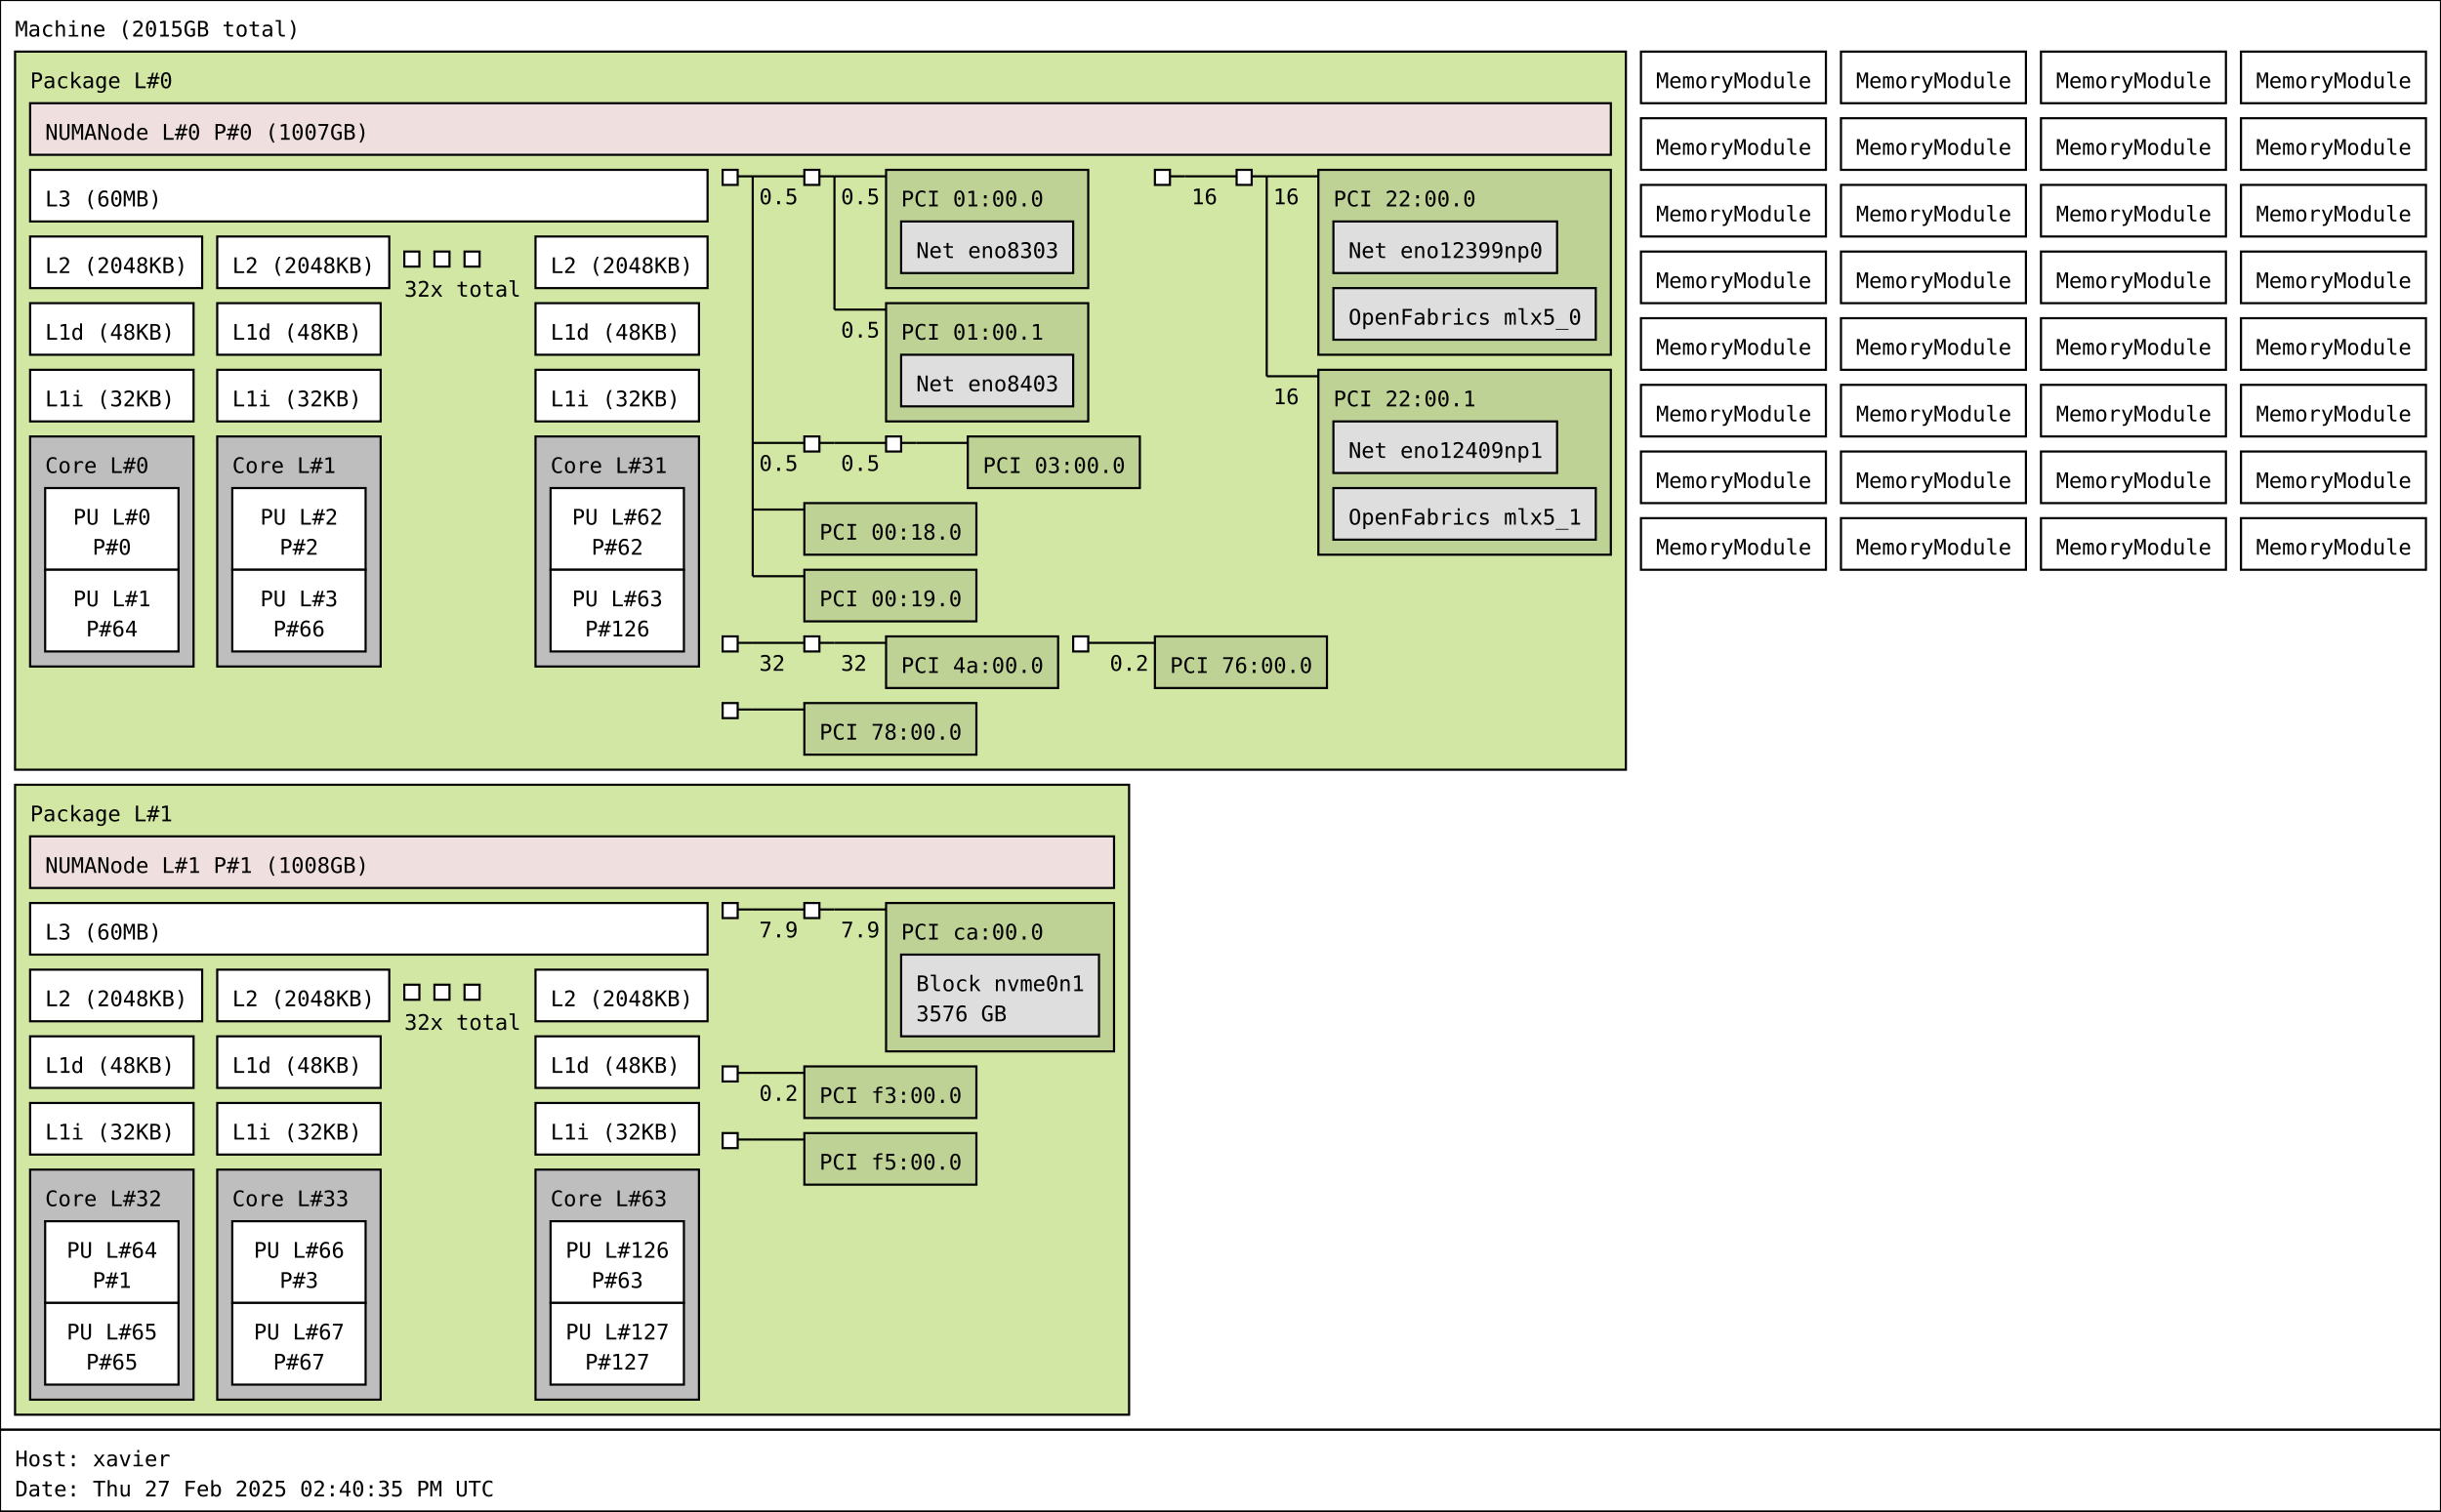
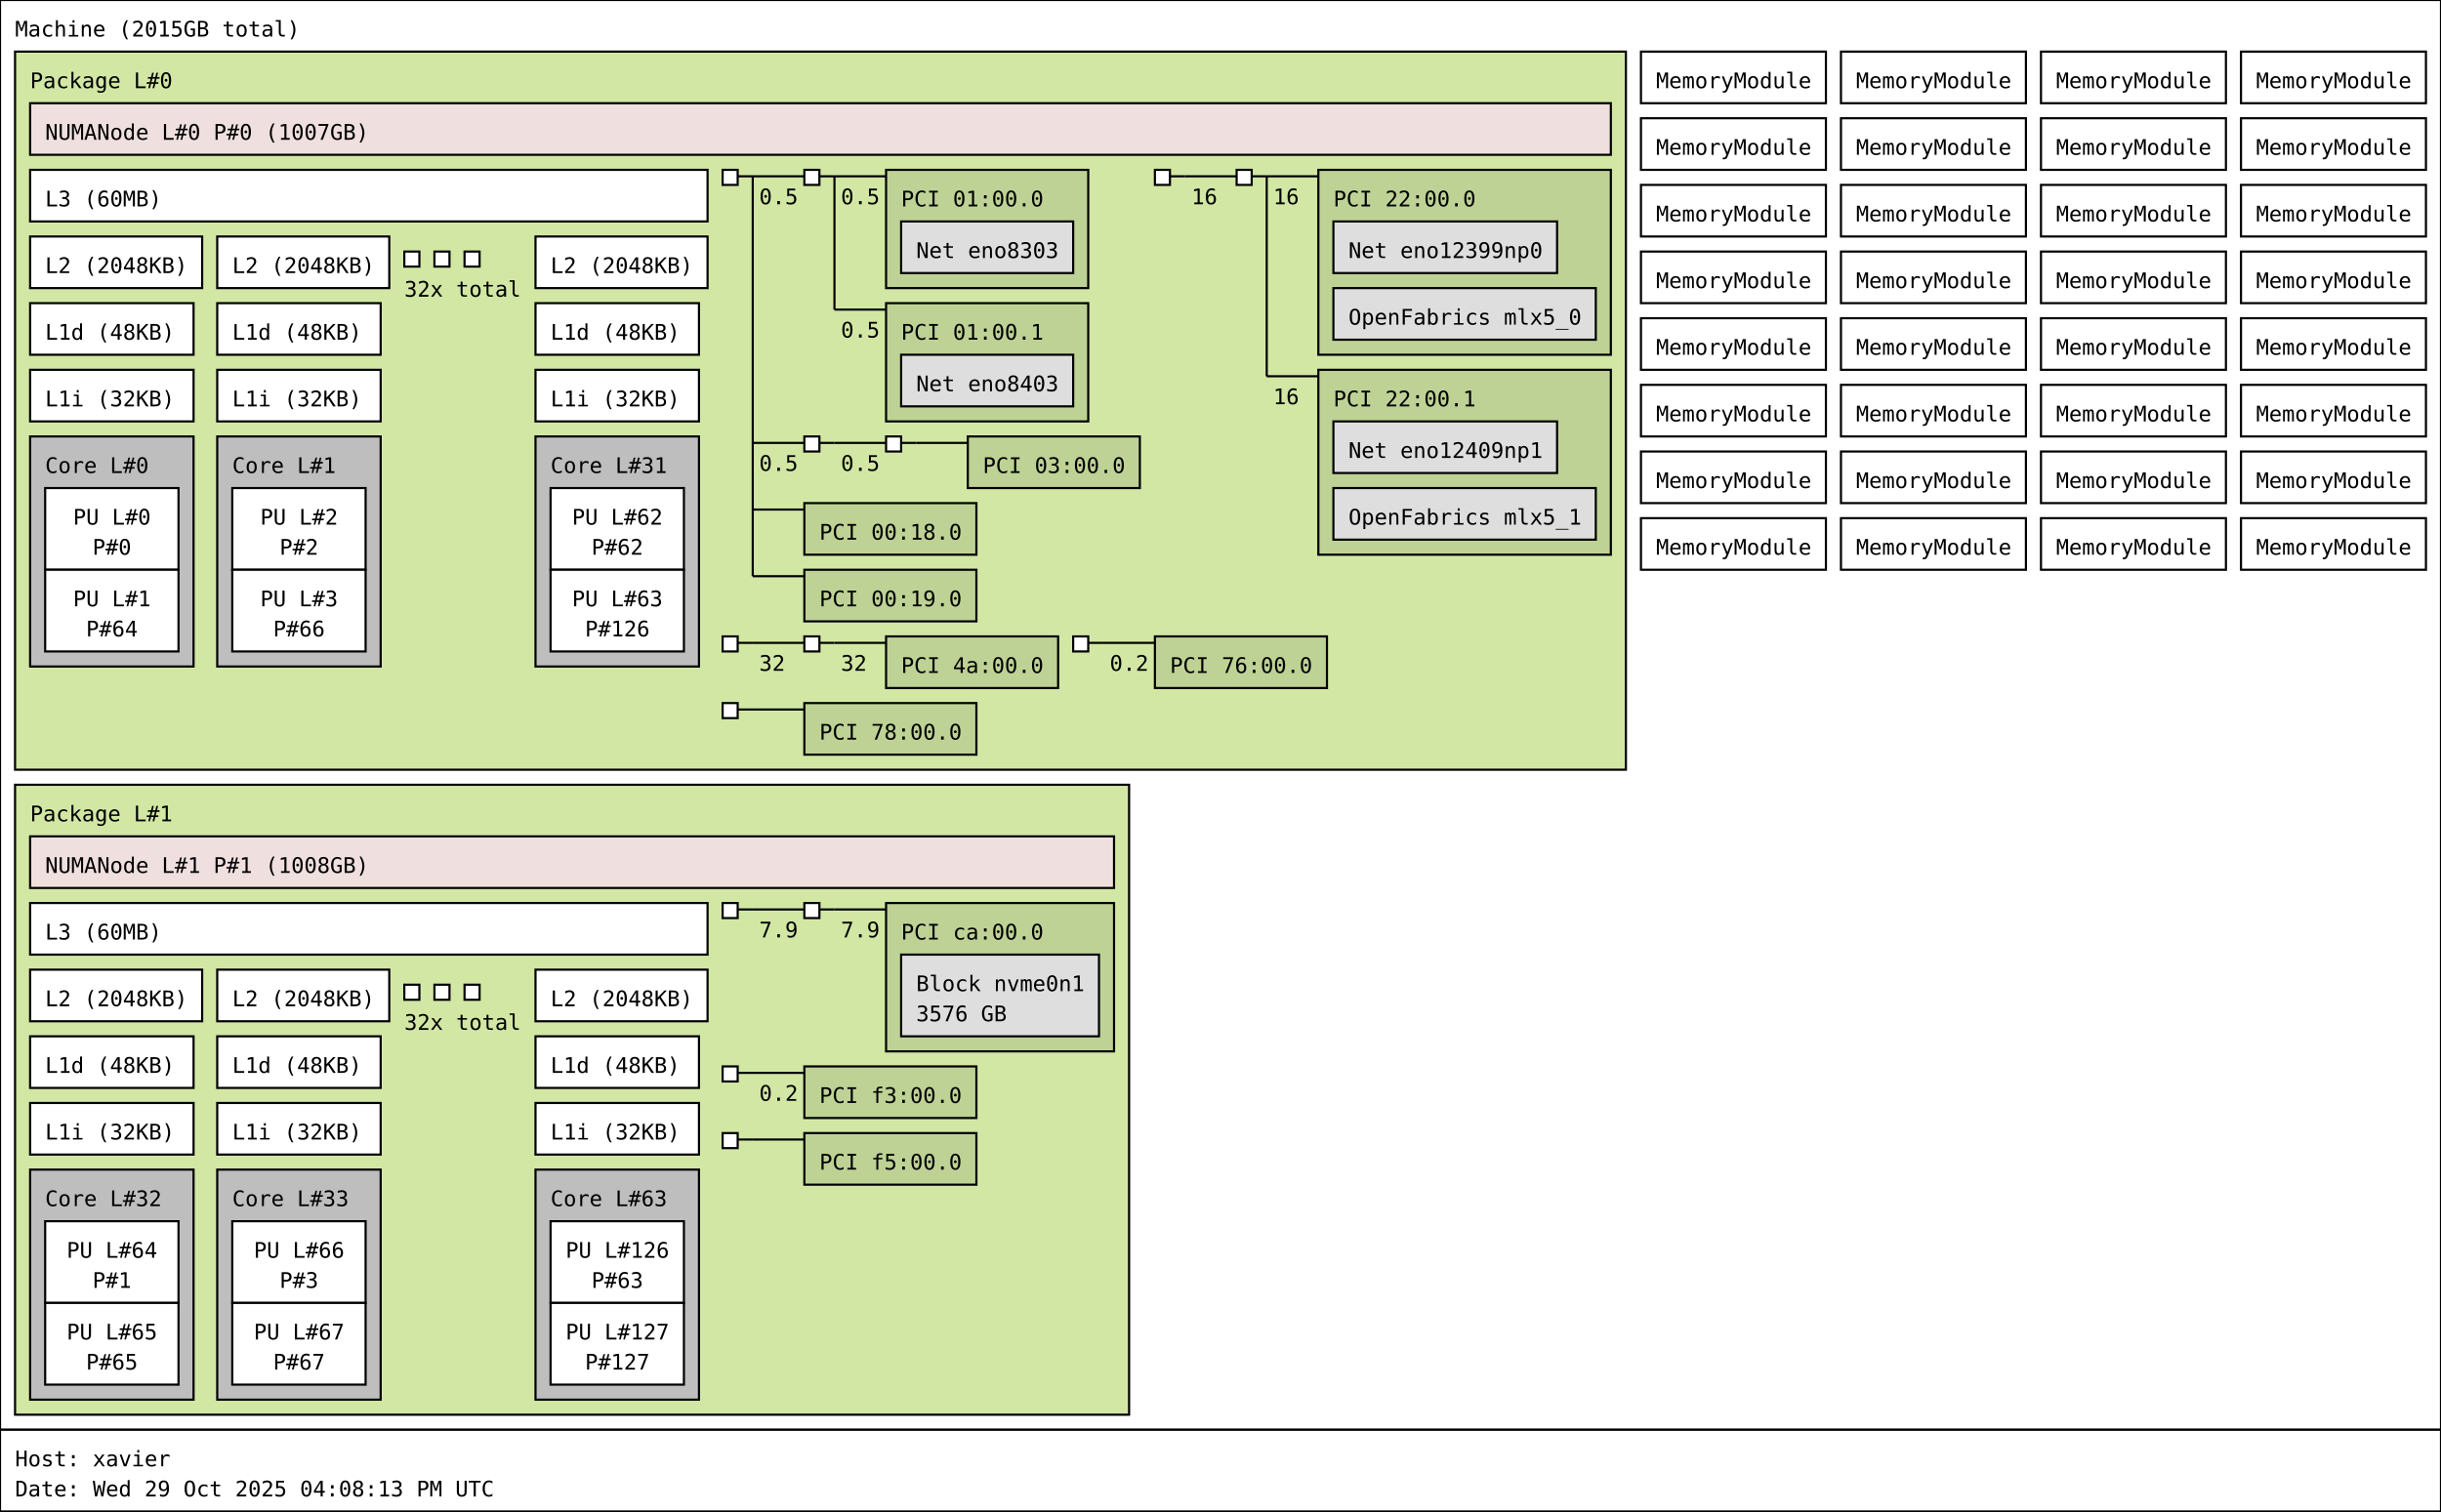
<svg xmlns="http://www.w3.org/2000/svg" width="1135px" height="703px" viewBox="0 0 1135px 703px" version="1.1">
  <rect id="Machine_0_rect" class="Machine" x="0" y="0" width="1135" height="665" fill="rgb(255,255,255)" stroke="rgb(0,0,0)" stroke-width="1" />
  <text id="Machine_0_text" class="Machine" font-family="Monospace" x="7" y="17" fill="rgb(0,0,0)" font-size="10px">Machine (2015GB total)</text>
  <rect id="Package_0_rect" class="Package" x="7" y="24" width="749" height="334" fill="rgb(210,231,164)" stroke="rgb(0,0,0)" stroke-width="1" />
  <text id="Package_0_text" class="Package" font-family="Monospace" x="14" y="41" fill="rgb(0,0,0)" font-size="10px">Package L#0</text>
  <rect id="L3_0_rect" class="L3" x="14" y="79" width="315" height="24" fill="rgb(255,255,255)" stroke="rgb(0,0,0)" stroke-width="1" />
  <text id="L3_0_text" class="L3" font-family="Monospace" x="21" y="96" fill="rgb(0,0,0)" font-size="10px">L3 (60MB)</text>
  <rect id="L2_0_rect" class="L2" x="14" y="110" width="80" height="24" fill="rgb(255,255,255)" stroke="rgb(0,0,0)" stroke-width="1" />
  <text id="L2_0_text" class="L2" font-family="Monospace" x="21" y="127" fill="rgb(0,0,0)" font-size="10px">L2 (2048KB)</text>
  <rect id="L1d_0_rect" class="L1d" x="14" y="141" width="76" height="24" fill="rgb(255,255,255)" stroke="rgb(0,0,0)" stroke-width="1" />
  <text id="L1d_0_text" class="L1d" font-family="Monospace" x="21" y="158" fill="rgb(0,0,0)" font-size="10px">L1d (48KB)</text>
  <rect id="L1i_0_rect" class="L1i" x="14" y="172" width="76" height="24" fill="rgb(255,255,255)" stroke="rgb(0,0,0)" stroke-width="1" />
  <text id="L1i_0_text" class="L1i" font-family="Monospace" x="21" y="189" fill="rgb(0,0,0)" font-size="10px">L1i (32KB)</text>
  <rect id="Core_0_rect" class="Core" x="14" y="203" width="76" height="107" fill="rgb(190,190,190)" stroke="rgb(0,0,0)" stroke-width="1" />
  <text id="Core_0_text" class="Core" font-family="Monospace" x="21" y="220" fill="rgb(0,0,0)" font-size="10px">Core L#0</text>
  <rect id="PU_0_rect" class="PU" x="21" y="227" width="62" height="38" fill="rgb(255,255,255)" stroke="rgb(0,0,0)" stroke-width="1" />
  <text id="PU_0_text" class="PU" font-family="Monospace" x="34" y="244" fill="rgb(0,0,0)" font-size="10px">PU L#0</text>
  <text id="PU_0_text_1" class="PU" font-family="Monospace" x="43" y="258" fill="rgb(0,0,0)" font-size="10px">P#0</text>
  <rect id="PU_1_rect" class="PU" x="21" y="265" width="62" height="38" fill="rgb(255,255,255)" stroke="rgb(0,0,0)" stroke-width="1" />
  <text id="PU_1_text" class="PU" font-family="Monospace" x="34" y="282" fill="rgb(0,0,0)" font-size="10px">PU L#1</text>
  <text id="PU_1_text_1" class="PU" font-family="Monospace" x="40" y="296" fill="rgb(0,0,0)" font-size="10px">P#64</text>
  <rect id="L2_1_rect" class="L2" x="101" y="110" width="80" height="24" fill="rgb(255,255,255)" stroke="rgb(0,0,0)" stroke-width="1" />
  <text id="L2_1_text" class="L2" font-family="Monospace" x="108" y="127" fill="rgb(0,0,0)" font-size="10px">L2 (2048KB)</text>
  <rect id="L1d_1_rect" class="L1d" x="101" y="141" width="76" height="24" fill="rgb(255,255,255)" stroke="rgb(0,0,0)" stroke-width="1" />
  <text id="L1d_1_text" class="L1d" font-family="Monospace" x="108" y="158" fill="rgb(0,0,0)" font-size="10px">L1d (48KB)</text>
  <rect id="L1i_1_rect" class="L1i" x="101" y="172" width="76" height="24" fill="rgb(255,255,255)" stroke="rgb(0,0,0)" stroke-width="1" />
  <text id="L1i_1_text" class="L1i" font-family="Monospace" x="108" y="189" fill="rgb(0,0,0)" font-size="10px">L1i (32KB)</text>
  <rect id="Core_1_rect" class="Core" x="101" y="203" width="76" height="107" fill="rgb(190,190,190)" stroke="rgb(0,0,0)" stroke-width="1" />
  <text id="Core_1_text" class="Core" font-family="Monospace" x="108" y="220" fill="rgb(0,0,0)" font-size="10px">Core L#1</text>
  <rect id="PU_2_rect" class="PU" x="108" y="227" width="62" height="38" fill="rgb(255,255,255)" stroke="rgb(0,0,0)" stroke-width="1" />
  <text id="PU_2_text" class="PU" font-family="Monospace" x="121" y="244" fill="rgb(0,0,0)" font-size="10px">PU L#2</text>
  <text id="PU_2_text_1" class="PU" font-family="Monospace" x="130" y="258" fill="rgb(0,0,0)" font-size="10px">P#2</text>
  <rect id="PU_3_rect" class="PU" x="108" y="265" width="62" height="38" fill="rgb(255,255,255)" stroke="rgb(0,0,0)" stroke-width="1" />
  <text id="PU_3_text" class="PU" font-family="Monospace" x="121" y="282" fill="rgb(0,0,0)" font-size="10px">PU L#3</text>
  <text id="PU_3_text_1" class="PU" font-family="Monospace" x="127" y="296" fill="rgb(0,0,0)" font-size="10px">P#66</text>
  <rect id="L2_2_rect" class="L2" x="188" y="117" width="7" height="7" fill="rgb(255,255,255)" stroke="rgb(0,0,0)" stroke-width="1" />
  <rect id="L2_2_rect" class="L2" x="202" y="117" width="7" height="7" fill="rgb(255,255,255)" stroke="rgb(0,0,0)" stroke-width="1" />
  <rect id="L2_2_rect" class="L2" x="216" y="117" width="7" height="7" fill="rgb(255,255,255)" stroke="rgb(0,0,0)" stroke-width="1" />
  <text id="L2_2_text" class="L2" font-family="Monospace" x="188" y="138" fill="rgb(0,0,0)" font-size="10px">32x total</text>
  <rect id="L2_31_rect" class="L2" x="249" y="110" width="80" height="24" fill="rgb(255,255,255)" stroke="rgb(0,0,0)" stroke-width="1" />
  <text id="L2_31_text" class="L2" font-family="Monospace" x="256" y="127" fill="rgb(0,0,0)" font-size="10px">L2 (2048KB)</text>
  <rect id="L1d_31_rect" class="L1d" x="249" y="141" width="76" height="24" fill="rgb(255,255,255)" stroke="rgb(0,0,0)" stroke-width="1" />
  <text id="L1d_31_text" class="L1d" font-family="Monospace" x="256" y="158" fill="rgb(0,0,0)" font-size="10px">L1d (48KB)</text>
  <rect id="L1i_31_rect" class="L1i" x="249" y="172" width="76" height="24" fill="rgb(255,255,255)" stroke="rgb(0,0,0)" stroke-width="1" />
  <text id="L1i_31_text" class="L1i" font-family="Monospace" x="256" y="189" fill="rgb(0,0,0)" font-size="10px">L1i (32KB)</text>
  <rect id="Core_31_rect" class="Core" x="249" y="203" width="76" height="107" fill="rgb(190,190,190)" stroke="rgb(0,0,0)" stroke-width="1" />
  <text id="Core_31_text" class="Core" font-family="Monospace" x="256" y="220" fill="rgb(0,0,0)" font-size="10px">Core L#31</text>
  <rect id="PU_62_rect" class="PU" x="256" y="227" width="62" height="38" fill="rgb(255,255,255)" stroke="rgb(0,0,0)" stroke-width="1" />
  <text id="PU_62_text" class="PU" font-family="Monospace" x="266" y="244" fill="rgb(0,0,0)" font-size="10px">PU L#62</text>
  <text id="PU_62_text_1" class="PU" font-family="Monospace" x="275" y="258" fill="rgb(0,0,0)" font-size="10px">P#62</text>
  <rect id="PU_63_rect" class="PU" x="256" y="265" width="62" height="38" fill="rgb(255,255,255)" stroke="rgb(0,0,0)" stroke-width="1" />
  <text id="PU_63_text" class="PU" font-family="Monospace" x="266" y="282" fill="rgb(0,0,0)" font-size="10px">PU L#63</text>
  <text id="PU_63_text_1" class="PU" font-family="Monospace" x="272" y="296" fill="rgb(0,0,0)" font-size="10px">P#126</text>
  <rect id="NUMANode_0_rect" class="NUMANode" x="14" y="48" width="735" height="24" fill="rgb(239,223,222)" stroke="rgb(0,0,0)" stroke-width="1" />
  <text id="NUMANode_0_text" class="NUMANode" font-family="Monospace" x="21" y="65" fill="rgb(0,0,0)" font-size="10px">NUMANode L#0 P#0 (1007GB)</text>
  <rect id="HostBridge_0_rect" class="HostBridge" x="336" y="79" width="7" height="7" fill="rgb(255,255,255)" stroke="rgb(0,0,0)" stroke-width="1" />
  <line id="HostBridge_0_line" class="HostBridge" x1="343" y1="82" x2="350" y2="82" stroke="rgb(0,0,0)" stroke-width="1" />
  <line id="HostBridge_0_line_2" class="HostBridge" x1="350" y1="82" x2="374" y2="82" stroke="rgb(0,0,0)" stroke-width="1" />
  <text id="HostBridge_0_text_2" class="HostBridge" font-family="Monospace" x="353" y="95" fill="rgb(0,0,0)" font-size="10px">0.5</text>
  <line id="HostBridge_0_line_3" class="HostBridge" x1="350" y1="206" x2="374" y2="206" stroke="rgb(0,0,0)" stroke-width="1" />
  <text id="HostBridge_0_text_3" class="HostBridge" font-family="Monospace" x="353" y="219" fill="rgb(0,0,0)" font-size="10px">0.5</text>
  <line id="HostBridge_0_line_4" class="HostBridge" x1="350" y1="237" x2="374" y2="237" stroke="rgb(0,0,0)" stroke-width="1" />
  <line id="HostBridge_0_line_5" class="HostBridge" x1="350" y1="268" x2="374" y2="268" stroke="rgb(0,0,0)" stroke-width="1" />
  <line id="HostBridge_0_line_1" class="HostBridge" x1="350" y1="82" x2="350" y2="268" stroke="rgb(0,0,0)" stroke-width="1" />
  <rect id="PCIBridge_1_rect" class="PCIBridge" x="374" y="79" width="7" height="7" fill="rgb(255,255,255)" stroke="rgb(0,0,0)" stroke-width="1" />
  <line id="PCIBridge_1_line" class="PCIBridge" x1="381" y1="82" x2="388" y2="82" stroke="rgb(0,0,0)" stroke-width="1" />
  <line id="PCIBridge_1_line_2" class="PCIBridge" x1="388" y1="82" x2="412" y2="82" stroke="rgb(0,0,0)" stroke-width="1" />
  <text id="PCIBridge_1_text_2" class="PCIBridge" font-family="Monospace" x="391" y="95" fill="rgb(0,0,0)" font-size="10px">0.5</text>
  <line id="PCIBridge_1_line_3" class="PCIBridge" x1="388" y1="144" x2="412" y2="144" stroke="rgb(0,0,0)" stroke-width="1" />
  <text id="PCIBridge_1_text_3" class="PCIBridge" font-family="Monospace" x="391" y="157" fill="rgb(0,0,0)" font-size="10px">0.5</text>
  <line id="PCIBridge_1_line_1" class="PCIBridge" x1="388" y1="82" x2="388" y2="144" stroke="rgb(0,0,0)" stroke-width="1" />
  <rect id="PCI_0_rect" class="PCI" x="412" y="79" width="94" height="55" fill="rgb(190,210,149)" stroke="rgb(0,0,0)" stroke-width="1" />
  <text id="PCI_0_text" class="PCI" font-family="Monospace" x="419" y="96" fill="rgb(0,0,0)" font-size="10px">PCI 01:00.0</text>
  <rect id="Net_0_rect" class="Net" x="419" y="103" width="80" height="24" fill="rgb(222,222,222)" stroke="rgb(0,0,0)" stroke-width="1" />
  <text id="Net_0_text" class="Net" font-family="Monospace" x="426" y="120" fill="rgb(0,0,0)" font-size="10px">Net eno8303</text>
  <rect id="PCI_1_rect" class="PCI" x="412" y="141" width="94" height="55" fill="rgb(190,210,149)" stroke="rgb(0,0,0)" stroke-width="1" />
  <text id="PCI_1_text" class="PCI" font-family="Monospace" x="419" y="158" fill="rgb(0,0,0)" font-size="10px">PCI 01:00.1</text>
  <rect id="Net_1_rect" class="Net" x="419" y="165" width="80" height="24" fill="rgb(222,222,222)" stroke="rgb(0,0,0)" stroke-width="1" />
  <text id="Net_1_text" class="Net" font-family="Monospace" x="426" y="182" fill="rgb(0,0,0)" font-size="10px">Net eno8403</text>
  <rect id="PCIBridge_2_rect" class="PCIBridge" x="374" y="203" width="7" height="7" fill="rgb(255,255,255)" stroke="rgb(0,0,0)" stroke-width="1" />
  <line id="PCIBridge_2_line" class="PCIBridge" x1="381" y1="206" x2="388" y2="206" stroke="rgb(0,0,0)" stroke-width="1" />
  <line id="PCIBridge_2_line_2" class="PCIBridge" x1="388" y1="206" x2="412" y2="206" stroke="rgb(0,0,0)" stroke-width="1" />
  <text id="PCIBridge_2_text_2" class="PCIBridge" font-family="Monospace" x="391" y="219" fill="rgb(0,0,0)" font-size="10px">0.5</text>
  <line id="PCIBridge_2_line_1" class="PCIBridge" x1="388" y1="206" x2="388" y2="206" stroke="rgb(0,0,0)" stroke-width="1" />
  <rect id="PCIBridge_3_rect" class="PCIBridge" x="412" y="203" width="7" height="7" fill="rgb(255,255,255)" stroke="rgb(0,0,0)" stroke-width="1" />
  <line id="PCIBridge_3_line" class="PCIBridge" x1="419" y1="206" x2="426" y2="206" stroke="rgb(0,0,0)" stroke-width="1" />
  <line id="PCIBridge_3_line_2" class="PCIBridge" x1="426" y1="206" x2="450" y2="206" stroke="rgb(0,0,0)" stroke-width="1" />
  <line id="PCIBridge_3_line_1" class="PCIBridge" x1="426" y1="206" x2="426" y2="206" stroke="rgb(0,0,0)" stroke-width="1" />
  <rect id="PCI_2_rect" class="PCI" x="450" y="203" width="80" height="24" fill="rgb(190,210,149)" stroke="rgb(0,0,0)" stroke-width="1" />
  <text id="PCI_2_text" class="PCI" font-family="Monospace" x="457" y="220" fill="rgb(0,0,0)" font-size="10px">PCI 03:00.0</text>
  <rect id="PCI_3_rect" class="PCI" x="374" y="234" width="80" height="24" fill="rgb(190,210,149)" stroke="rgb(0,0,0)" stroke-width="1" />
  <text id="PCI_3_text" class="PCI" font-family="Monospace" x="381" y="251" fill="rgb(0,0,0)" font-size="10px">PCI 00:18.0</text>
  <rect id="PCI_4_rect" class="PCI" x="374" y="265" width="80" height="24" fill="rgb(190,210,149)" stroke="rgb(0,0,0)" stroke-width="1" />
  <text id="PCI_4_text" class="PCI" font-family="Monospace" x="381" y="282" fill="rgb(0,0,0)" font-size="10px">PCI 00:19.0</text>
  <rect id="HostBridge_4_rect" class="HostBridge" x="537" y="79" width="7" height="7" fill="rgb(255,255,255)" stroke="rgb(0,0,0)" stroke-width="1" />
  <line id="HostBridge_4_line" class="HostBridge" x1="544" y1="82" x2="551" y2="82" stroke="rgb(0,0,0)" stroke-width="1" />
  <line id="HostBridge_4_line_2" class="HostBridge" x1="551" y1="82" x2="575" y2="82" stroke="rgb(0,0,0)" stroke-width="1" />
  <text id="HostBridge_4_text_2" class="HostBridge" font-family="Monospace" x="554" y="95" fill="rgb(0,0,0)" font-size="10px">16</text>
  <line id="HostBridge_4_line_1" class="HostBridge" x1="551" y1="82" x2="551" y2="82" stroke="rgb(0,0,0)" stroke-width="1" />
  <rect id="PCIBridge_5_rect" class="PCIBridge" x="575" y="79" width="7" height="7" fill="rgb(255,255,255)" stroke="rgb(0,0,0)" stroke-width="1" />
  <line id="PCIBridge_5_line" class="PCIBridge" x1="582" y1="82" x2="589" y2="82" stroke="rgb(0,0,0)" stroke-width="1" />
  <line id="PCIBridge_5_line_2" class="PCIBridge" x1="589" y1="82" x2="613" y2="82" stroke="rgb(0,0,0)" stroke-width="1" />
  <text id="PCIBridge_5_text_2" class="PCIBridge" font-family="Monospace" x="592" y="95" fill="rgb(0,0,0)" font-size="10px">16</text>
  <line id="PCIBridge_5_line_3" class="PCIBridge" x1="589" y1="175" x2="613" y2="175" stroke="rgb(0,0,0)" stroke-width="1" />
  <text id="PCIBridge_5_text_3" class="PCIBridge" font-family="Monospace" x="592" y="188" fill="rgb(0,0,0)" font-size="10px">16</text>
  <line id="PCIBridge_5_line_1" class="PCIBridge" x1="589" y1="82" x2="589" y2="175" stroke="rgb(0,0,0)" stroke-width="1" />
  <rect id="PCI_5_rect" class="PCI" x="613" y="79" width="136" height="86" fill="rgb(190,210,149)" stroke="rgb(0,0,0)" stroke-width="1" />
  <text id="PCI_5_text" class="PCI" font-family="Monospace" x="620" y="96" fill="rgb(0,0,0)" font-size="10px">PCI 22:00.0</text>
  <rect id="Net_2_rect" class="Net" x="620" y="103" width="104" height="24" fill="rgb(222,222,222)" stroke="rgb(0,0,0)" stroke-width="1" />
  <text id="Net_2_text" class="Net" font-family="Monospace" x="627" y="120" fill="rgb(0,0,0)" font-size="10px">Net eno12399np0</text>
  <rect id="OpenFabrics_3_rect" class="OpenFabrics" x="620" y="134" width="122" height="24" fill="rgb(222,222,222)" stroke="rgb(0,0,0)" stroke-width="1" />
  <text id="OpenFabrics_3_text" class="OpenFabrics" font-family="Monospace" x="627" y="151" fill="rgb(0,0,0)" font-size="10px">OpenFabrics mlx5_0</text>
  <rect id="PCI_6_rect" class="PCI" x="613" y="172" width="136" height="86" fill="rgb(190,210,149)" stroke="rgb(0,0,0)" stroke-width="1" />
  <text id="PCI_6_text" class="PCI" font-family="Monospace" x="620" y="189" fill="rgb(0,0,0)" font-size="10px">PCI 22:00.1</text>
  <rect id="Net_4_rect" class="Net" x="620" y="196" width="104" height="24" fill="rgb(222,222,222)" stroke="rgb(0,0,0)" stroke-width="1" />
  <text id="Net_4_text" class="Net" font-family="Monospace" x="627" y="213" fill="rgb(0,0,0)" font-size="10px">Net eno12409np1</text>
  <rect id="OpenFabrics_5_rect" class="OpenFabrics" x="620" y="227" width="122" height="24" fill="rgb(222,222,222)" stroke="rgb(0,0,0)" stroke-width="1" />
  <text id="OpenFabrics_5_text" class="OpenFabrics" font-family="Monospace" x="627" y="244" fill="rgb(0,0,0)" font-size="10px">OpenFabrics mlx5_1</text>
  <rect id="HostBridge_6_rect" class="HostBridge" x="336" y="296" width="7" height="7" fill="rgb(255,255,255)" stroke="rgb(0,0,0)" stroke-width="1" />
  <line id="HostBridge_6_line" class="HostBridge" x1="343" y1="299" x2="350" y2="299" stroke="rgb(0,0,0)" stroke-width="1" />
  <line id="HostBridge_6_line_2" class="HostBridge" x1="350" y1="299" x2="374" y2="299" stroke="rgb(0,0,0)" stroke-width="1" />
  <text id="HostBridge_6_text_2" class="HostBridge" font-family="Monospace" x="353" y="312" fill="rgb(0,0,0)" font-size="10px">32</text>
  <line id="HostBridge_6_line_1" class="HostBridge" x1="350" y1="299" x2="350" y2="299" stroke="rgb(0,0,0)" stroke-width="1" />
  <rect id="PCIBridge_7_rect" class="PCIBridge" x="374" y="296" width="7" height="7" fill="rgb(255,255,255)" stroke="rgb(0,0,0)" stroke-width="1" />
  <line id="PCIBridge_7_line" class="PCIBridge" x1="381" y1="299" x2="388" y2="299" stroke="rgb(0,0,0)" stroke-width="1" />
  <line id="PCIBridge_7_line_2" class="PCIBridge" x1="388" y1="299" x2="412" y2="299" stroke="rgb(0,0,0)" stroke-width="1" />
  <text id="PCIBridge_7_text_2" class="PCIBridge" font-family="Monospace" x="391" y="312" fill="rgb(0,0,0)" font-size="10px">32</text>
  <line id="PCIBridge_7_line_1" class="PCIBridge" x1="388" y1="299" x2="388" y2="299" stroke="rgb(0,0,0)" stroke-width="1" />
  <rect id="PCI_7_rect" class="PCI" x="412" y="296" width="80" height="24" fill="rgb(190,210,149)" stroke="rgb(0,0,0)" stroke-width="1" />
  <text id="PCI_7_text" class="PCI" font-family="Monospace" x="419" y="313" fill="rgb(0,0,0)" font-size="10px">PCI 4a:00.0</text>
  <rect id="HostBridge_8_rect" class="HostBridge" x="499" y="296" width="7" height="7" fill="rgb(255,255,255)" stroke="rgb(0,0,0)" stroke-width="1" />
  <line id="HostBridge_8_line" class="HostBridge" x1="506" y1="299" x2="513" y2="299" stroke="rgb(0,0,0)" stroke-width="1" />
  <line id="HostBridge_8_line_2" class="HostBridge" x1="513" y1="299" x2="537" y2="299" stroke="rgb(0,0,0)" stroke-width="1" />
  <text id="HostBridge_8_text_2" class="HostBridge" font-family="Monospace" x="516" y="312" fill="rgb(0,0,0)" font-size="10px">0.2</text>
  <line id="HostBridge_8_line_1" class="HostBridge" x1="513" y1="299" x2="513" y2="299" stroke="rgb(0,0,0)" stroke-width="1" />
  <rect id="PCI_8_rect" class="PCI" x="537" y="296" width="80" height="24" fill="rgb(190,210,149)" stroke="rgb(0,0,0)" stroke-width="1" />
  <text id="PCI_8_text" class="PCI" font-family="Monospace" x="544" y="313" fill="rgb(0,0,0)" font-size="10px">PCI 76:00.0</text>
  <rect id="HostBridge_9_rect" class="HostBridge" x="336" y="327" width="7" height="7" fill="rgb(255,255,255)" stroke="rgb(0,0,0)" stroke-width="1" />
  <line id="HostBridge_9_line" class="HostBridge" x1="343" y1="330" x2="350" y2="330" stroke="rgb(0,0,0)" stroke-width="1" />
  <line id="HostBridge_9_line_2" class="HostBridge" x1="350" y1="330" x2="374" y2="330" stroke="rgb(0,0,0)" stroke-width="1" />
  <line id="HostBridge_9_line_1" class="HostBridge" x1="350" y1="330" x2="350" y2="330" stroke="rgb(0,0,0)" stroke-width="1" />
  <rect id="PCI_9_rect" class="PCI" x="374" y="327" width="80" height="24" fill="rgb(190,210,149)" stroke="rgb(0,0,0)" stroke-width="1" />
  <text id="PCI_9_text" class="PCI" font-family="Monospace" x="381" y="344" fill="rgb(0,0,0)" font-size="10px">PCI 78:00.0</text>
  <rect id="Package_1_rect" class="Package" x="7" y="365" width="518" height="293" fill="rgb(210,231,164)" stroke="rgb(0,0,0)" stroke-width="1" />
  <text id="Package_1_text" class="Package" font-family="Monospace" x="14" y="382" fill="rgb(0,0,0)" font-size="10px">Package L#1</text>
  <rect id="L3_1_rect" class="L3" x="14" y="420" width="315" height="24" fill="rgb(255,255,255)" stroke="rgb(0,0,0)" stroke-width="1" />
  <text id="L3_1_text" class="L3" font-family="Monospace" x="21" y="437" fill="rgb(0,0,0)" font-size="10px">L3 (60MB)</text>
  <rect id="L2_32_rect" class="L2" x="14" y="451" width="80" height="24" fill="rgb(255,255,255)" stroke="rgb(0,0,0)" stroke-width="1" />
  <text id="L2_32_text" class="L2" font-family="Monospace" x="21" y="468" fill="rgb(0,0,0)" font-size="10px">L2 (2048KB)</text>
  <rect id="L1d_32_rect" class="L1d" x="14" y="482" width="76" height="24" fill="rgb(255,255,255)" stroke="rgb(0,0,0)" stroke-width="1" />
  <text id="L1d_32_text" class="L1d" font-family="Monospace" x="21" y="499" fill="rgb(0,0,0)" font-size="10px">L1d (48KB)</text>
  <rect id="L1i_32_rect" class="L1i" x="14" y="513" width="76" height="24" fill="rgb(255,255,255)" stroke="rgb(0,0,0)" stroke-width="1" />
  <text id="L1i_32_text" class="L1i" font-family="Monospace" x="21" y="530" fill="rgb(0,0,0)" font-size="10px">L1i (32KB)</text>
  <rect id="Core_32_rect" class="Core" x="14" y="544" width="76" height="107" fill="rgb(190,190,190)" stroke="rgb(0,0,0)" stroke-width="1" />
  <text id="Core_32_text" class="Core" font-family="Monospace" x="21" y="561" fill="rgb(0,0,0)" font-size="10px">Core L#32</text>
  <rect id="PU_64_rect" class="PU" x="21" y="568" width="62" height="38" fill="rgb(255,255,255)" stroke="rgb(0,0,0)" stroke-width="1" />
  <text id="PU_64_text" class="PU" font-family="Monospace" x="31" y="585" fill="rgb(0,0,0)" font-size="10px">PU L#64</text>
  <text id="PU_64_text_1" class="PU" font-family="Monospace" x="43" y="599" fill="rgb(0,0,0)" font-size="10px">P#1</text>
  <rect id="PU_65_rect" class="PU" x="21" y="606" width="62" height="38" fill="rgb(255,255,255)" stroke="rgb(0,0,0)" stroke-width="1" />
  <text id="PU_65_text" class="PU" font-family="Monospace" x="31" y="623" fill="rgb(0,0,0)" font-size="10px">PU L#65</text>
  <text id="PU_65_text_1" class="PU" font-family="Monospace" x="40" y="637" fill="rgb(0,0,0)" font-size="10px">P#65</text>
  <rect id="L2_33_rect" class="L2" x="101" y="451" width="80" height="24" fill="rgb(255,255,255)" stroke="rgb(0,0,0)" stroke-width="1" />
  <text id="L2_33_text" class="L2" font-family="Monospace" x="108" y="468" fill="rgb(0,0,0)" font-size="10px">L2 (2048KB)</text>
  <rect id="L1d_33_rect" class="L1d" x="101" y="482" width="76" height="24" fill="rgb(255,255,255)" stroke="rgb(0,0,0)" stroke-width="1" />
  <text id="L1d_33_text" class="L1d" font-family="Monospace" x="108" y="499" fill="rgb(0,0,0)" font-size="10px">L1d (48KB)</text>
  <rect id="L1i_33_rect" class="L1i" x="101" y="513" width="76" height="24" fill="rgb(255,255,255)" stroke="rgb(0,0,0)" stroke-width="1" />
  <text id="L1i_33_text" class="L1i" font-family="Monospace" x="108" y="530" fill="rgb(0,0,0)" font-size="10px">L1i (32KB)</text>
  <rect id="Core_33_rect" class="Core" x="101" y="544" width="76" height="107" fill="rgb(190,190,190)" stroke="rgb(0,0,0)" stroke-width="1" />
  <text id="Core_33_text" class="Core" font-family="Monospace" x="108" y="561" fill="rgb(0,0,0)" font-size="10px">Core L#33</text>
  <rect id="PU_66_rect" class="PU" x="108" y="568" width="62" height="38" fill="rgb(255,255,255)" stroke="rgb(0,0,0)" stroke-width="1" />
  <text id="PU_66_text" class="PU" font-family="Monospace" x="118" y="585" fill="rgb(0,0,0)" font-size="10px">PU L#66</text>
  <text id="PU_66_text_1" class="PU" font-family="Monospace" x="130" y="599" fill="rgb(0,0,0)" font-size="10px">P#3</text>
  <rect id="PU_67_rect" class="PU" x="108" y="606" width="62" height="38" fill="rgb(255,255,255)" stroke="rgb(0,0,0)" stroke-width="1" />
  <text id="PU_67_text" class="PU" font-family="Monospace" x="118" y="623" fill="rgb(0,0,0)" font-size="10px">PU L#67</text>
  <text id="PU_67_text_1" class="PU" font-family="Monospace" x="127" y="637" fill="rgb(0,0,0)" font-size="10px">P#67</text>
  <rect id="L2_34_rect" class="L2" x="188" y="458" width="7" height="7" fill="rgb(255,255,255)" stroke="rgb(0,0,0)" stroke-width="1" />
  <rect id="L2_34_rect" class="L2" x="202" y="458" width="7" height="7" fill="rgb(255,255,255)" stroke="rgb(0,0,0)" stroke-width="1" />
  <rect id="L2_34_rect" class="L2" x="216" y="458" width="7" height="7" fill="rgb(255,255,255)" stroke="rgb(0,0,0)" stroke-width="1" />
  <text id="L2_34_text" class="L2" font-family="Monospace" x="188" y="479" fill="rgb(0,0,0)" font-size="10px">32x total</text>
  <rect id="L2_63_rect" class="L2" x="249" y="451" width="80" height="24" fill="rgb(255,255,255)" stroke="rgb(0,0,0)" stroke-width="1" />
  <text id="L2_63_text" class="L2" font-family="Monospace" x="256" y="468" fill="rgb(0,0,0)" font-size="10px">L2 (2048KB)</text>
  <rect id="L1d_63_rect" class="L1d" x="249" y="482" width="76" height="24" fill="rgb(255,255,255)" stroke="rgb(0,0,0)" stroke-width="1" />
  <text id="L1d_63_text" class="L1d" font-family="Monospace" x="256" y="499" fill="rgb(0,0,0)" font-size="10px">L1d (48KB)</text>
  <rect id="L1i_63_rect" class="L1i" x="249" y="513" width="76" height="24" fill="rgb(255,255,255)" stroke="rgb(0,0,0)" stroke-width="1" />
  <text id="L1i_63_text" class="L1i" font-family="Monospace" x="256" y="530" fill="rgb(0,0,0)" font-size="10px">L1i (32KB)</text>
  <rect id="Core_63_rect" class="Core" x="249" y="544" width="76" height="107" fill="rgb(190,190,190)" stroke="rgb(0,0,0)" stroke-width="1" />
  <text id="Core_63_text" class="Core" font-family="Monospace" x="256" y="561" fill="rgb(0,0,0)" font-size="10px">Core L#63</text>
  <rect id="PU_126_rect" class="PU" x="256" y="568" width="62" height="38" fill="rgb(255,255,255)" stroke="rgb(0,0,0)" stroke-width="1" />
  <text id="PU_126_text" class="PU" font-family="Monospace" x="263" y="585" fill="rgb(0,0,0)" font-size="10px">PU L#126</text>
  <text id="PU_126_text_1" class="PU" font-family="Monospace" x="275" y="599" fill="rgb(0,0,0)" font-size="10px">P#63</text>
  <rect id="PU_127_rect" class="PU" x="256" y="606" width="62" height="38" fill="rgb(255,255,255)" stroke="rgb(0,0,0)" stroke-width="1" />
  <text id="PU_127_text" class="PU" font-family="Monospace" x="263" y="623" fill="rgb(0,0,0)" font-size="10px">PU L#127</text>
  <text id="PU_127_text_1" class="PU" font-family="Monospace" x="272" y="637" fill="rgb(0,0,0)" font-size="10px">P#127</text>
  <rect id="NUMANode_1_rect" class="NUMANode" x="14" y="389" width="504" height="24" fill="rgb(239,223,222)" stroke="rgb(0,0,0)" stroke-width="1" />
  <text id="NUMANode_1_text" class="NUMANode" font-family="Monospace" x="21" y="406" fill="rgb(0,0,0)" font-size="10px">NUMANode L#1 P#1 (1008GB)</text>
  <rect id="HostBridge_10_rect" class="HostBridge" x="336" y="420" width="7" height="7" fill="rgb(255,255,255)" stroke="rgb(0,0,0)" stroke-width="1" />
  <line id="HostBridge_10_line" class="HostBridge" x1="343" y1="423" x2="350" y2="423" stroke="rgb(0,0,0)" stroke-width="1" />
  <line id="HostBridge_10_line_2" class="HostBridge" x1="350" y1="423" x2="374" y2="423" stroke="rgb(0,0,0)" stroke-width="1" />
  <text id="HostBridge_10_text_2" class="HostBridge" font-family="Monospace" x="353" y="436" fill="rgb(0,0,0)" font-size="10px">7.9</text>
  <line id="HostBridge_10_line_1" class="HostBridge" x1="350" y1="423" x2="350" y2="423" stroke="rgb(0,0,0)" stroke-width="1" />
  <rect id="PCIBridge_11_rect" class="PCIBridge" x="374" y="420" width="7" height="7" fill="rgb(255,255,255)" stroke="rgb(0,0,0)" stroke-width="1" />
  <line id="PCIBridge_11_line" class="PCIBridge" x1="381" y1="423" x2="388" y2="423" stroke="rgb(0,0,0)" stroke-width="1" />
  <line id="PCIBridge_11_line_2" class="PCIBridge" x1="388" y1="423" x2="412" y2="423" stroke="rgb(0,0,0)" stroke-width="1" />
  <text id="PCIBridge_11_text_2" class="PCIBridge" font-family="Monospace" x="391" y="436" fill="rgb(0,0,0)" font-size="10px">7.9</text>
  <line id="PCIBridge_11_line_1" class="PCIBridge" x1="388" y1="423" x2="388" y2="423" stroke="rgb(0,0,0)" stroke-width="1" />
  <rect id="PCI_10_rect" class="PCI" x="412" y="420" width="106" height="69" fill="rgb(190,210,149)" stroke="rgb(0,0,0)" stroke-width="1" />
  <text id="PCI_10_text" class="PCI" font-family="Monospace" x="419" y="437" fill="rgb(0,0,0)" font-size="10px">PCI ca:00.0</text>
  <rect id="Block_6_rect" class="Block" x="419" y="444" width="92" height="38" fill="rgb(222,222,222)" stroke="rgb(0,0,0)" stroke-width="1" />
  <text id="Block_6_text" class="Block" font-family="Monospace" x="426" y="461" fill="rgb(0,0,0)" font-size="10px">Block nvme0n1</text>
  <text id="Block_6_text_1" class="Block" font-family="Monospace" x="426" y="475" fill="rgb(0,0,0)" font-size="10px">3576 GB</text>
  <rect id="HostBridge_12_rect" class="HostBridge" x="336" y="496" width="7" height="7" fill="rgb(255,255,255)" stroke="rgb(0,0,0)" stroke-width="1" />
  <line id="HostBridge_12_line" class="HostBridge" x1="343" y1="499" x2="350" y2="499" stroke="rgb(0,0,0)" stroke-width="1" />
  <line id="HostBridge_12_line_2" class="HostBridge" x1="350" y1="499" x2="374" y2="499" stroke="rgb(0,0,0)" stroke-width="1" />
  <text id="HostBridge_12_text_2" class="HostBridge" font-family="Monospace" x="353" y="512" fill="rgb(0,0,0)" font-size="10px">0.2</text>
  <line id="HostBridge_12_line_1" class="HostBridge" x1="350" y1="499" x2="350" y2="499" stroke="rgb(0,0,0)" stroke-width="1" />
  <rect id="PCI_11_rect" class="PCI" x="374" y="496" width="80" height="24" fill="rgb(190,210,149)" stroke="rgb(0,0,0)" stroke-width="1" />
  <text id="PCI_11_text" class="PCI" font-family="Monospace" x="381" y="513" fill="rgb(0,0,0)" font-size="10px">PCI f3:00.0</text>
  <rect id="HostBridge_13_rect" class="HostBridge" x="336" y="527" width="7" height="7" fill="rgb(255,255,255)" stroke="rgb(0,0,0)" stroke-width="1" />
  <line id="HostBridge_13_line" class="HostBridge" x1="343" y1="530" x2="350" y2="530" stroke="rgb(0,0,0)" stroke-width="1" />
  <line id="HostBridge_13_line_2" class="HostBridge" x1="350" y1="530" x2="374" y2="530" stroke="rgb(0,0,0)" stroke-width="1" />
  <line id="HostBridge_13_line_1" class="HostBridge" x1="350" y1="530" x2="350" y2="530" stroke="rgb(0,0,0)" stroke-width="1" />
  <rect id="PCI_12_rect" class="PCI" x="374" y="527" width="80" height="24" fill="rgb(190,210,149)" stroke="rgb(0,0,0)" stroke-width="1" />
  <text id="PCI_12_text" class="PCI" font-family="Monospace" x="381" y="544" fill="rgb(0,0,0)" font-size="10px">PCI f5:00.0</text>
  <rect id="Misc_0_rect" class="Misc" x="763" y="24" width="86" height="24" fill="rgb(255,255,255)" stroke="rgb(0,0,0)" stroke-width="1" />
  <text id="Misc_0_text" class="Misc" font-family="Monospace" x="770" y="41" fill="rgb(0,0,0)" font-size="10px">MemoryModule</text>
  <rect id="Misc_1_rect" class="Misc" x="856" y="24" width="86" height="24" fill="rgb(255,255,255)" stroke="rgb(0,0,0)" stroke-width="1" />
  <text id="Misc_1_text" class="Misc" font-family="Monospace" x="863" y="41" fill="rgb(0,0,0)" font-size="10px">MemoryModule</text>
  <rect id="Misc_2_rect" class="Misc" x="949" y="24" width="86" height="24" fill="rgb(255,255,255)" stroke="rgb(0,0,0)" stroke-width="1" />
  <text id="Misc_2_text" class="Misc" font-family="Monospace" x="956" y="41" fill="rgb(0,0,0)" font-size="10px">MemoryModule</text>
  <rect id="Misc_3_rect" class="Misc" x="1042" y="24" width="86" height="24" fill="rgb(255,255,255)" stroke="rgb(0,0,0)" stroke-width="1" />
  <text id="Misc_3_text" class="Misc" font-family="Monospace" x="1049" y="41" fill="rgb(0,0,0)" font-size="10px">MemoryModule</text>
  <rect id="Misc_4_rect" class="Misc" x="763" y="55" width="86" height="24" fill="rgb(255,255,255)" stroke="rgb(0,0,0)" stroke-width="1" />
  <text id="Misc_4_text" class="Misc" font-family="Monospace" x="770" y="72" fill="rgb(0,0,0)" font-size="10px">MemoryModule</text>
  <rect id="Misc_5_rect" class="Misc" x="856" y="55" width="86" height="24" fill="rgb(255,255,255)" stroke="rgb(0,0,0)" stroke-width="1" />
  <text id="Misc_5_text" class="Misc" font-family="Monospace" x="863" y="72" fill="rgb(0,0,0)" font-size="10px">MemoryModule</text>
  <rect id="Misc_6_rect" class="Misc" x="949" y="55" width="86" height="24" fill="rgb(255,255,255)" stroke="rgb(0,0,0)" stroke-width="1" />
  <text id="Misc_6_text" class="Misc" font-family="Monospace" x="956" y="72" fill="rgb(0,0,0)" font-size="10px">MemoryModule</text>
  <rect id="Misc_7_rect" class="Misc" x="1042" y="55" width="86" height="24" fill="rgb(255,255,255)" stroke="rgb(0,0,0)" stroke-width="1" />
  <text id="Misc_7_text" class="Misc" font-family="Monospace" x="1049" y="72" fill="rgb(0,0,0)" font-size="10px">MemoryModule</text>
  <rect id="Misc_8_rect" class="Misc" x="763" y="86" width="86" height="24" fill="rgb(255,255,255)" stroke="rgb(0,0,0)" stroke-width="1" />
  <text id="Misc_8_text" class="Misc" font-family="Monospace" x="770" y="103" fill="rgb(0,0,0)" font-size="10px">MemoryModule</text>
  <rect id="Misc_9_rect" class="Misc" x="856" y="86" width="86" height="24" fill="rgb(255,255,255)" stroke="rgb(0,0,0)" stroke-width="1" />
  <text id="Misc_9_text" class="Misc" font-family="Monospace" x="863" y="103" fill="rgb(0,0,0)" font-size="10px">MemoryModule</text>
  <rect id="Misc_10_rect" class="Misc" x="949" y="86" width="86" height="24" fill="rgb(255,255,255)" stroke="rgb(0,0,0)" stroke-width="1" />
  <text id="Misc_10_text" class="Misc" font-family="Monospace" x="956" y="103" fill="rgb(0,0,0)" font-size="10px">MemoryModule</text>
  <rect id="Misc_11_rect" class="Misc" x="1042" y="86" width="86" height="24" fill="rgb(255,255,255)" stroke="rgb(0,0,0)" stroke-width="1" />
  <text id="Misc_11_text" class="Misc" font-family="Monospace" x="1049" y="103" fill="rgb(0,0,0)" font-size="10px">MemoryModule</text>
  <rect id="Misc_12_rect" class="Misc" x="763" y="117" width="86" height="24" fill="rgb(255,255,255)" stroke="rgb(0,0,0)" stroke-width="1" />
  <text id="Misc_12_text" class="Misc" font-family="Monospace" x="770" y="134" fill="rgb(0,0,0)" font-size="10px">MemoryModule</text>
  <rect id="Misc_13_rect" class="Misc" x="856" y="117" width="86" height="24" fill="rgb(255,255,255)" stroke="rgb(0,0,0)" stroke-width="1" />
  <text id="Misc_13_text" class="Misc" font-family="Monospace" x="863" y="134" fill="rgb(0,0,0)" font-size="10px">MemoryModule</text>
  <rect id="Misc_14_rect" class="Misc" x="949" y="117" width="86" height="24" fill="rgb(255,255,255)" stroke="rgb(0,0,0)" stroke-width="1" />
  <text id="Misc_14_text" class="Misc" font-family="Monospace" x="956" y="134" fill="rgb(0,0,0)" font-size="10px">MemoryModule</text>
  <rect id="Misc_15_rect" class="Misc" x="1042" y="117" width="86" height="24" fill="rgb(255,255,255)" stroke="rgb(0,0,0)" stroke-width="1" />
  <text id="Misc_15_text" class="Misc" font-family="Monospace" x="1049" y="134" fill="rgb(0,0,0)" font-size="10px">MemoryModule</text>
  <rect id="Misc_16_rect" class="Misc" x="763" y="148" width="86" height="24" fill="rgb(255,255,255)" stroke="rgb(0,0,0)" stroke-width="1" />
  <text id="Misc_16_text" class="Misc" font-family="Monospace" x="770" y="165" fill="rgb(0,0,0)" font-size="10px">MemoryModule</text>
  <rect id="Misc_17_rect" class="Misc" x="856" y="148" width="86" height="24" fill="rgb(255,255,255)" stroke="rgb(0,0,0)" stroke-width="1" />
  <text id="Misc_17_text" class="Misc" font-family="Monospace" x="863" y="165" fill="rgb(0,0,0)" font-size="10px">MemoryModule</text>
  <rect id="Misc_18_rect" class="Misc" x="949" y="148" width="86" height="24" fill="rgb(255,255,255)" stroke="rgb(0,0,0)" stroke-width="1" />
  <text id="Misc_18_text" class="Misc" font-family="Monospace" x="956" y="165" fill="rgb(0,0,0)" font-size="10px">MemoryModule</text>
  <rect id="Misc_19_rect" class="Misc" x="1042" y="148" width="86" height="24" fill="rgb(255,255,255)" stroke="rgb(0,0,0)" stroke-width="1" />
  <text id="Misc_19_text" class="Misc" font-family="Monospace" x="1049" y="165" fill="rgb(0,0,0)" font-size="10px">MemoryModule</text>
  <rect id="Misc_20_rect" class="Misc" x="763" y="179" width="86" height="24" fill="rgb(255,255,255)" stroke="rgb(0,0,0)" stroke-width="1" />
  <text id="Misc_20_text" class="Misc" font-family="Monospace" x="770" y="196" fill="rgb(0,0,0)" font-size="10px">MemoryModule</text>
  <rect id="Misc_21_rect" class="Misc" x="856" y="179" width="86" height="24" fill="rgb(255,255,255)" stroke="rgb(0,0,0)" stroke-width="1" />
  <text id="Misc_21_text" class="Misc" font-family="Monospace" x="863" y="196" fill="rgb(0,0,0)" font-size="10px">MemoryModule</text>
  <rect id="Misc_22_rect" class="Misc" x="949" y="179" width="86" height="24" fill="rgb(255,255,255)" stroke="rgb(0,0,0)" stroke-width="1" />
  <text id="Misc_22_text" class="Misc" font-family="Monospace" x="956" y="196" fill="rgb(0,0,0)" font-size="10px">MemoryModule</text>
  <rect id="Misc_23_rect" class="Misc" x="1042" y="179" width="86" height="24" fill="rgb(255,255,255)" stroke="rgb(0,0,0)" stroke-width="1" />
  <text id="Misc_23_text" class="Misc" font-family="Monospace" x="1049" y="196" fill="rgb(0,0,0)" font-size="10px">MemoryModule</text>
  <rect id="Misc_24_rect" class="Misc" x="763" y="210" width="86" height="24" fill="rgb(255,255,255)" stroke="rgb(0,0,0)" stroke-width="1" />
  <text id="Misc_24_text" class="Misc" font-family="Monospace" x="770" y="227" fill="rgb(0,0,0)" font-size="10px">MemoryModule</text>
  <rect id="Misc_25_rect" class="Misc" x="856" y="210" width="86" height="24" fill="rgb(255,255,255)" stroke="rgb(0,0,0)" stroke-width="1" />
  <text id="Misc_25_text" class="Misc" font-family="Monospace" x="863" y="227" fill="rgb(0,0,0)" font-size="10px">MemoryModule</text>
  <rect id="Misc_26_rect" class="Misc" x="949" y="210" width="86" height="24" fill="rgb(255,255,255)" stroke="rgb(0,0,0)" stroke-width="1" />
  <text id="Misc_26_text" class="Misc" font-family="Monospace" x="956" y="227" fill="rgb(0,0,0)" font-size="10px">MemoryModule</text>
  <rect id="Misc_27_rect" class="Misc" x="1042" y="210" width="86" height="24" fill="rgb(255,255,255)" stroke="rgb(0,0,0)" stroke-width="1" />
  <text id="Misc_27_text" class="Misc" font-family="Monospace" x="1049" y="227" fill="rgb(0,0,0)" font-size="10px">MemoryModule</text>
  <rect id="Misc_28_rect" class="Misc" x="763" y="241" width="86" height="24" fill="rgb(255,255,255)" stroke="rgb(0,0,0)" stroke-width="1" />
  <text id="Misc_28_text" class="Misc" font-family="Monospace" x="770" y="258" fill="rgb(0,0,0)" font-size="10px">MemoryModule</text>
  <rect id="Misc_29_rect" class="Misc" x="856" y="241" width="86" height="24" fill="rgb(255,255,255)" stroke="rgb(0,0,0)" stroke-width="1" />
  <text id="Misc_29_text" class="Misc" font-family="Monospace" x="863" y="258" fill="rgb(0,0,0)" font-size="10px">MemoryModule</text>
  <rect id="Misc_30_rect" class="Misc" x="949" y="241" width="86" height="24" fill="rgb(255,255,255)" stroke="rgb(0,0,0)" stroke-width="1" />
  <text id="Misc_30_text" class="Misc" font-family="Monospace" x="956" y="258" fill="rgb(0,0,0)" font-size="10px">MemoryModule</text>
  <rect id="Misc_31_rect" class="Misc" x="1042" y="241" width="86" height="24" fill="rgb(255,255,255)" stroke="rgb(0,0,0)" stroke-width="1" />
  <text id="Misc_31_text" class="Misc" font-family="Monospace" x="1049" y="258" fill="rgb(0,0,0)" font-size="10px">MemoryModule</text>
  <rect id="anon_rect" x="0" y="665" width="1135" height="38" fill="rgb(255,255,255)" stroke="rgb(0,0,0)" stroke-width="1" />
  <text id="anon_text" font-family="Monospace" x="7" y="682" fill="rgb(0,0,0)" font-size="10px">Host: xavier</text>
-   <text id="anon_text_1" font-family="Monospace" x="7" y="696" fill="rgb(0,0,0)" font-size="10px">Date: Thu 27 Feb 2025 02:40:35 PM UTC</text>
+   <text id="anon_text_1" font-family="Monospace" x="7" y="696" fill="rgb(0,0,0)" font-size="10px">Date: Wed 29 Oct 2025 04:08:13 PM UTC</text>
</svg>
